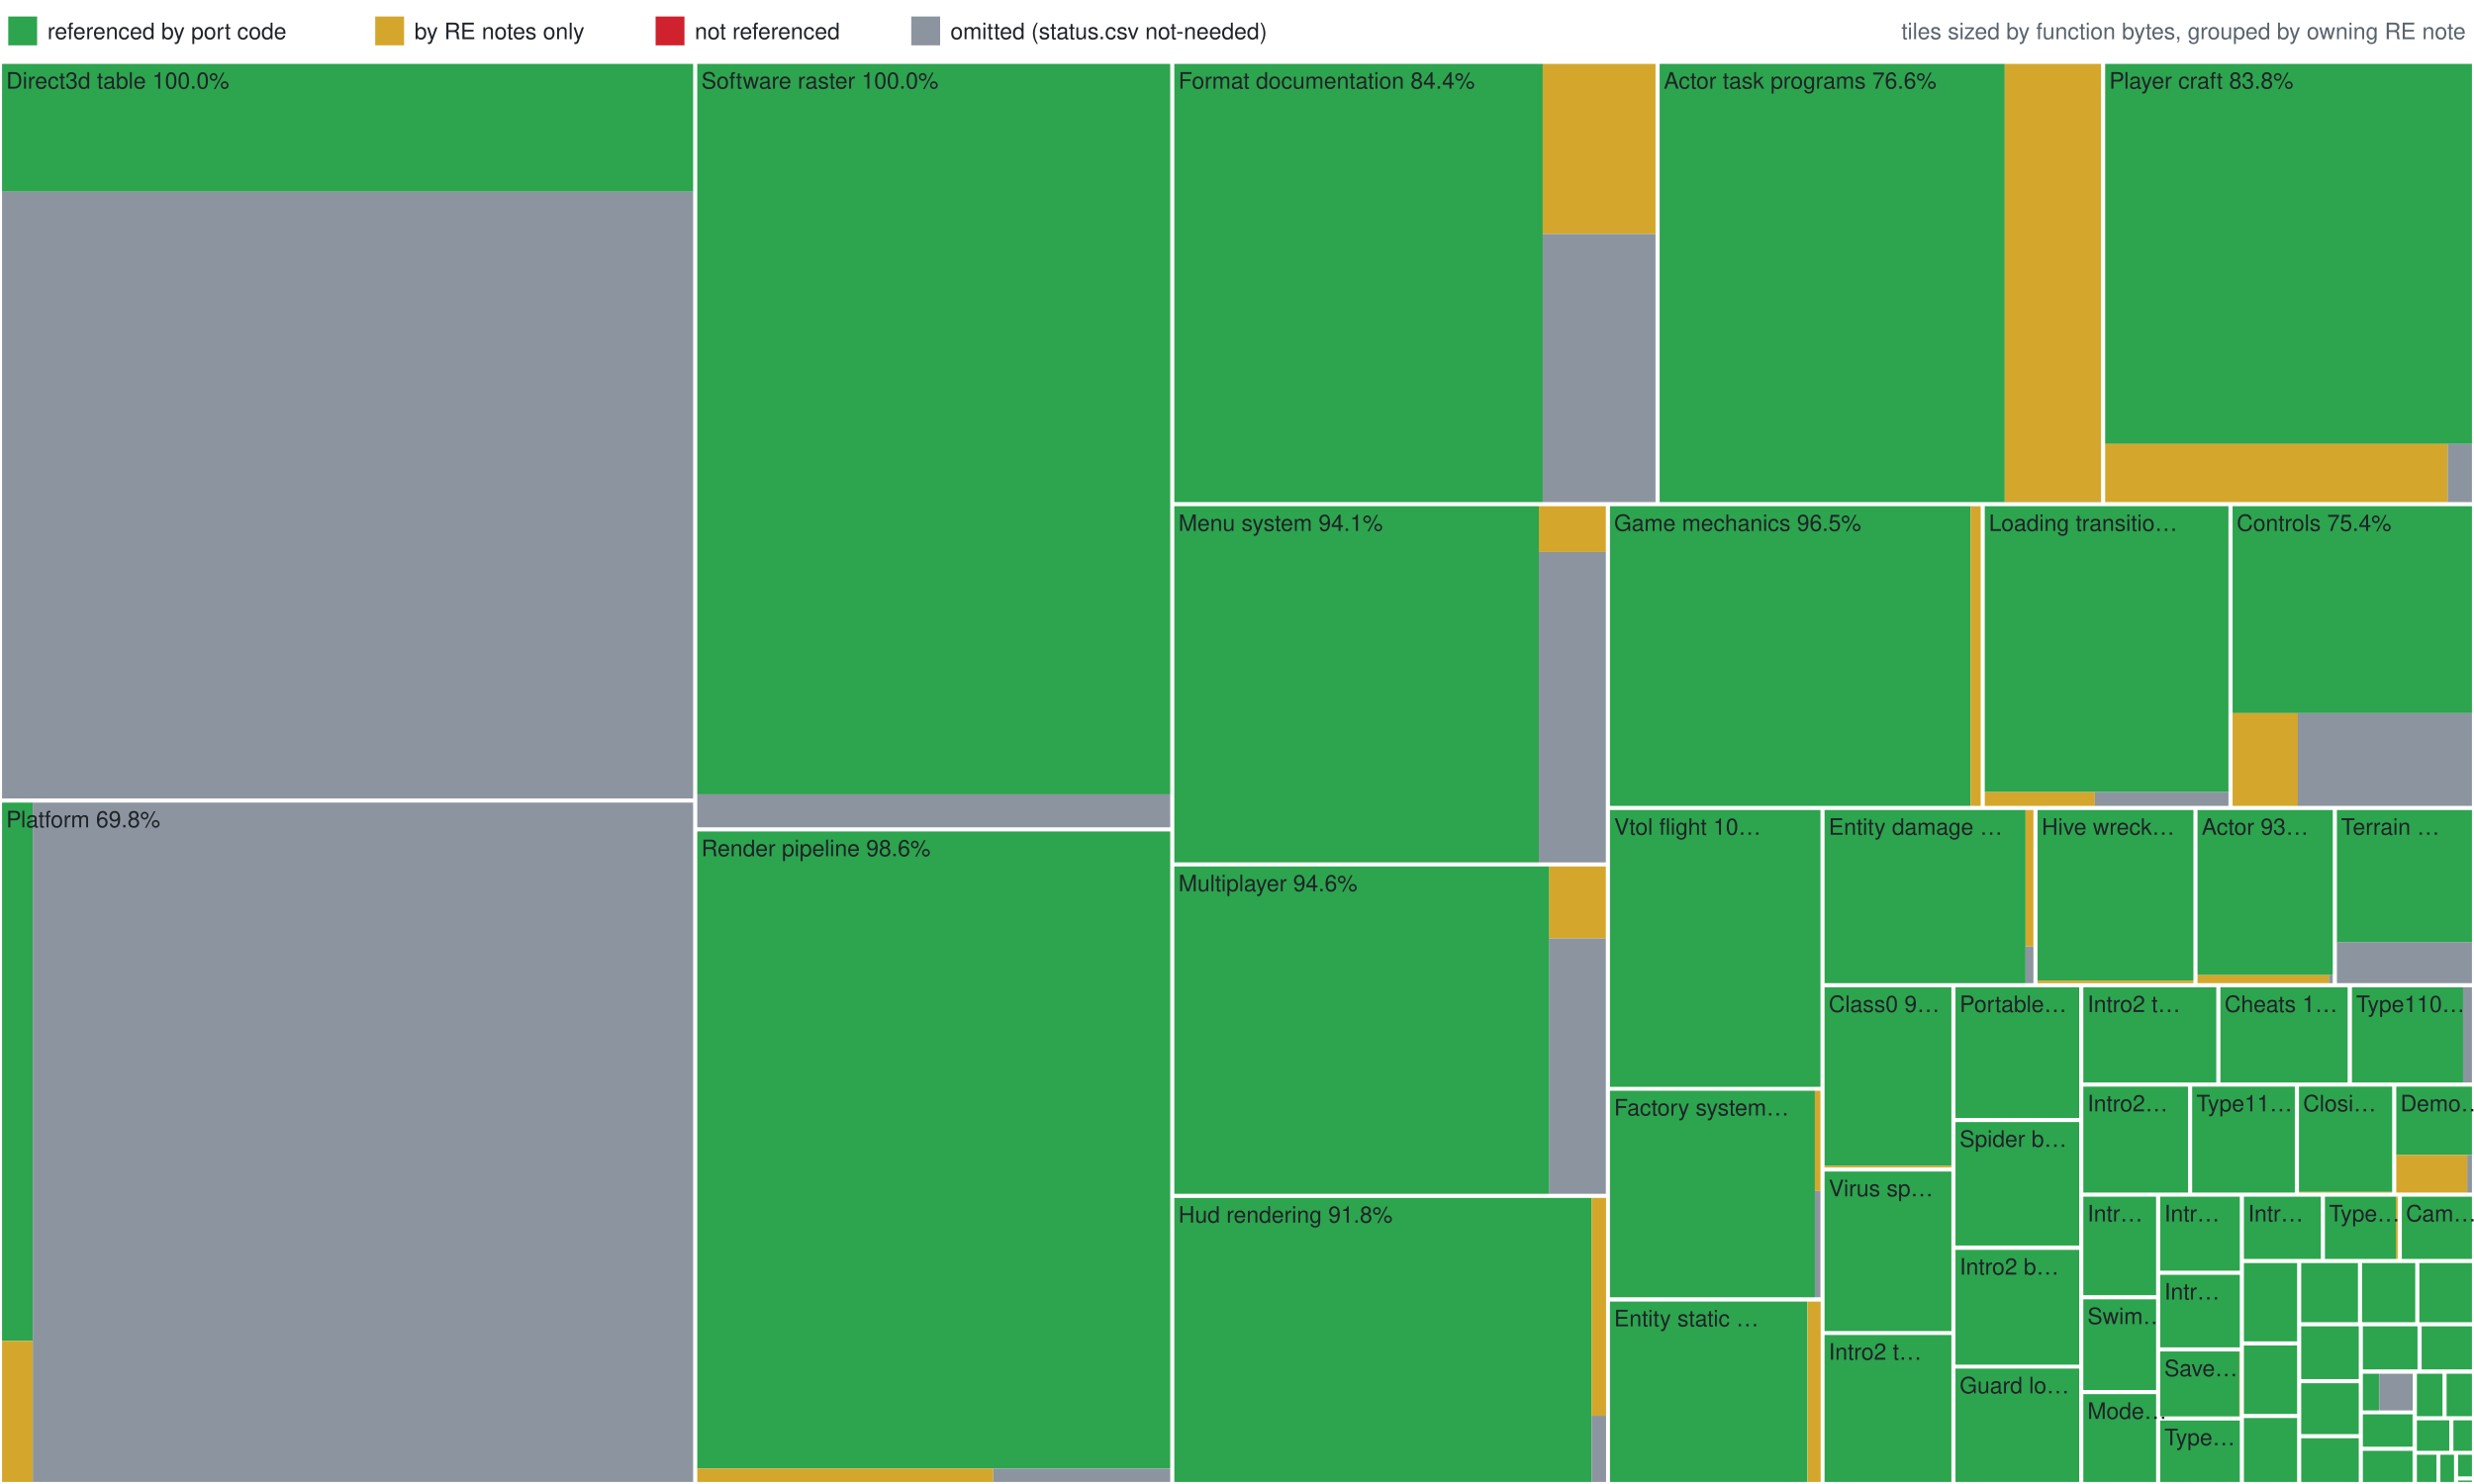
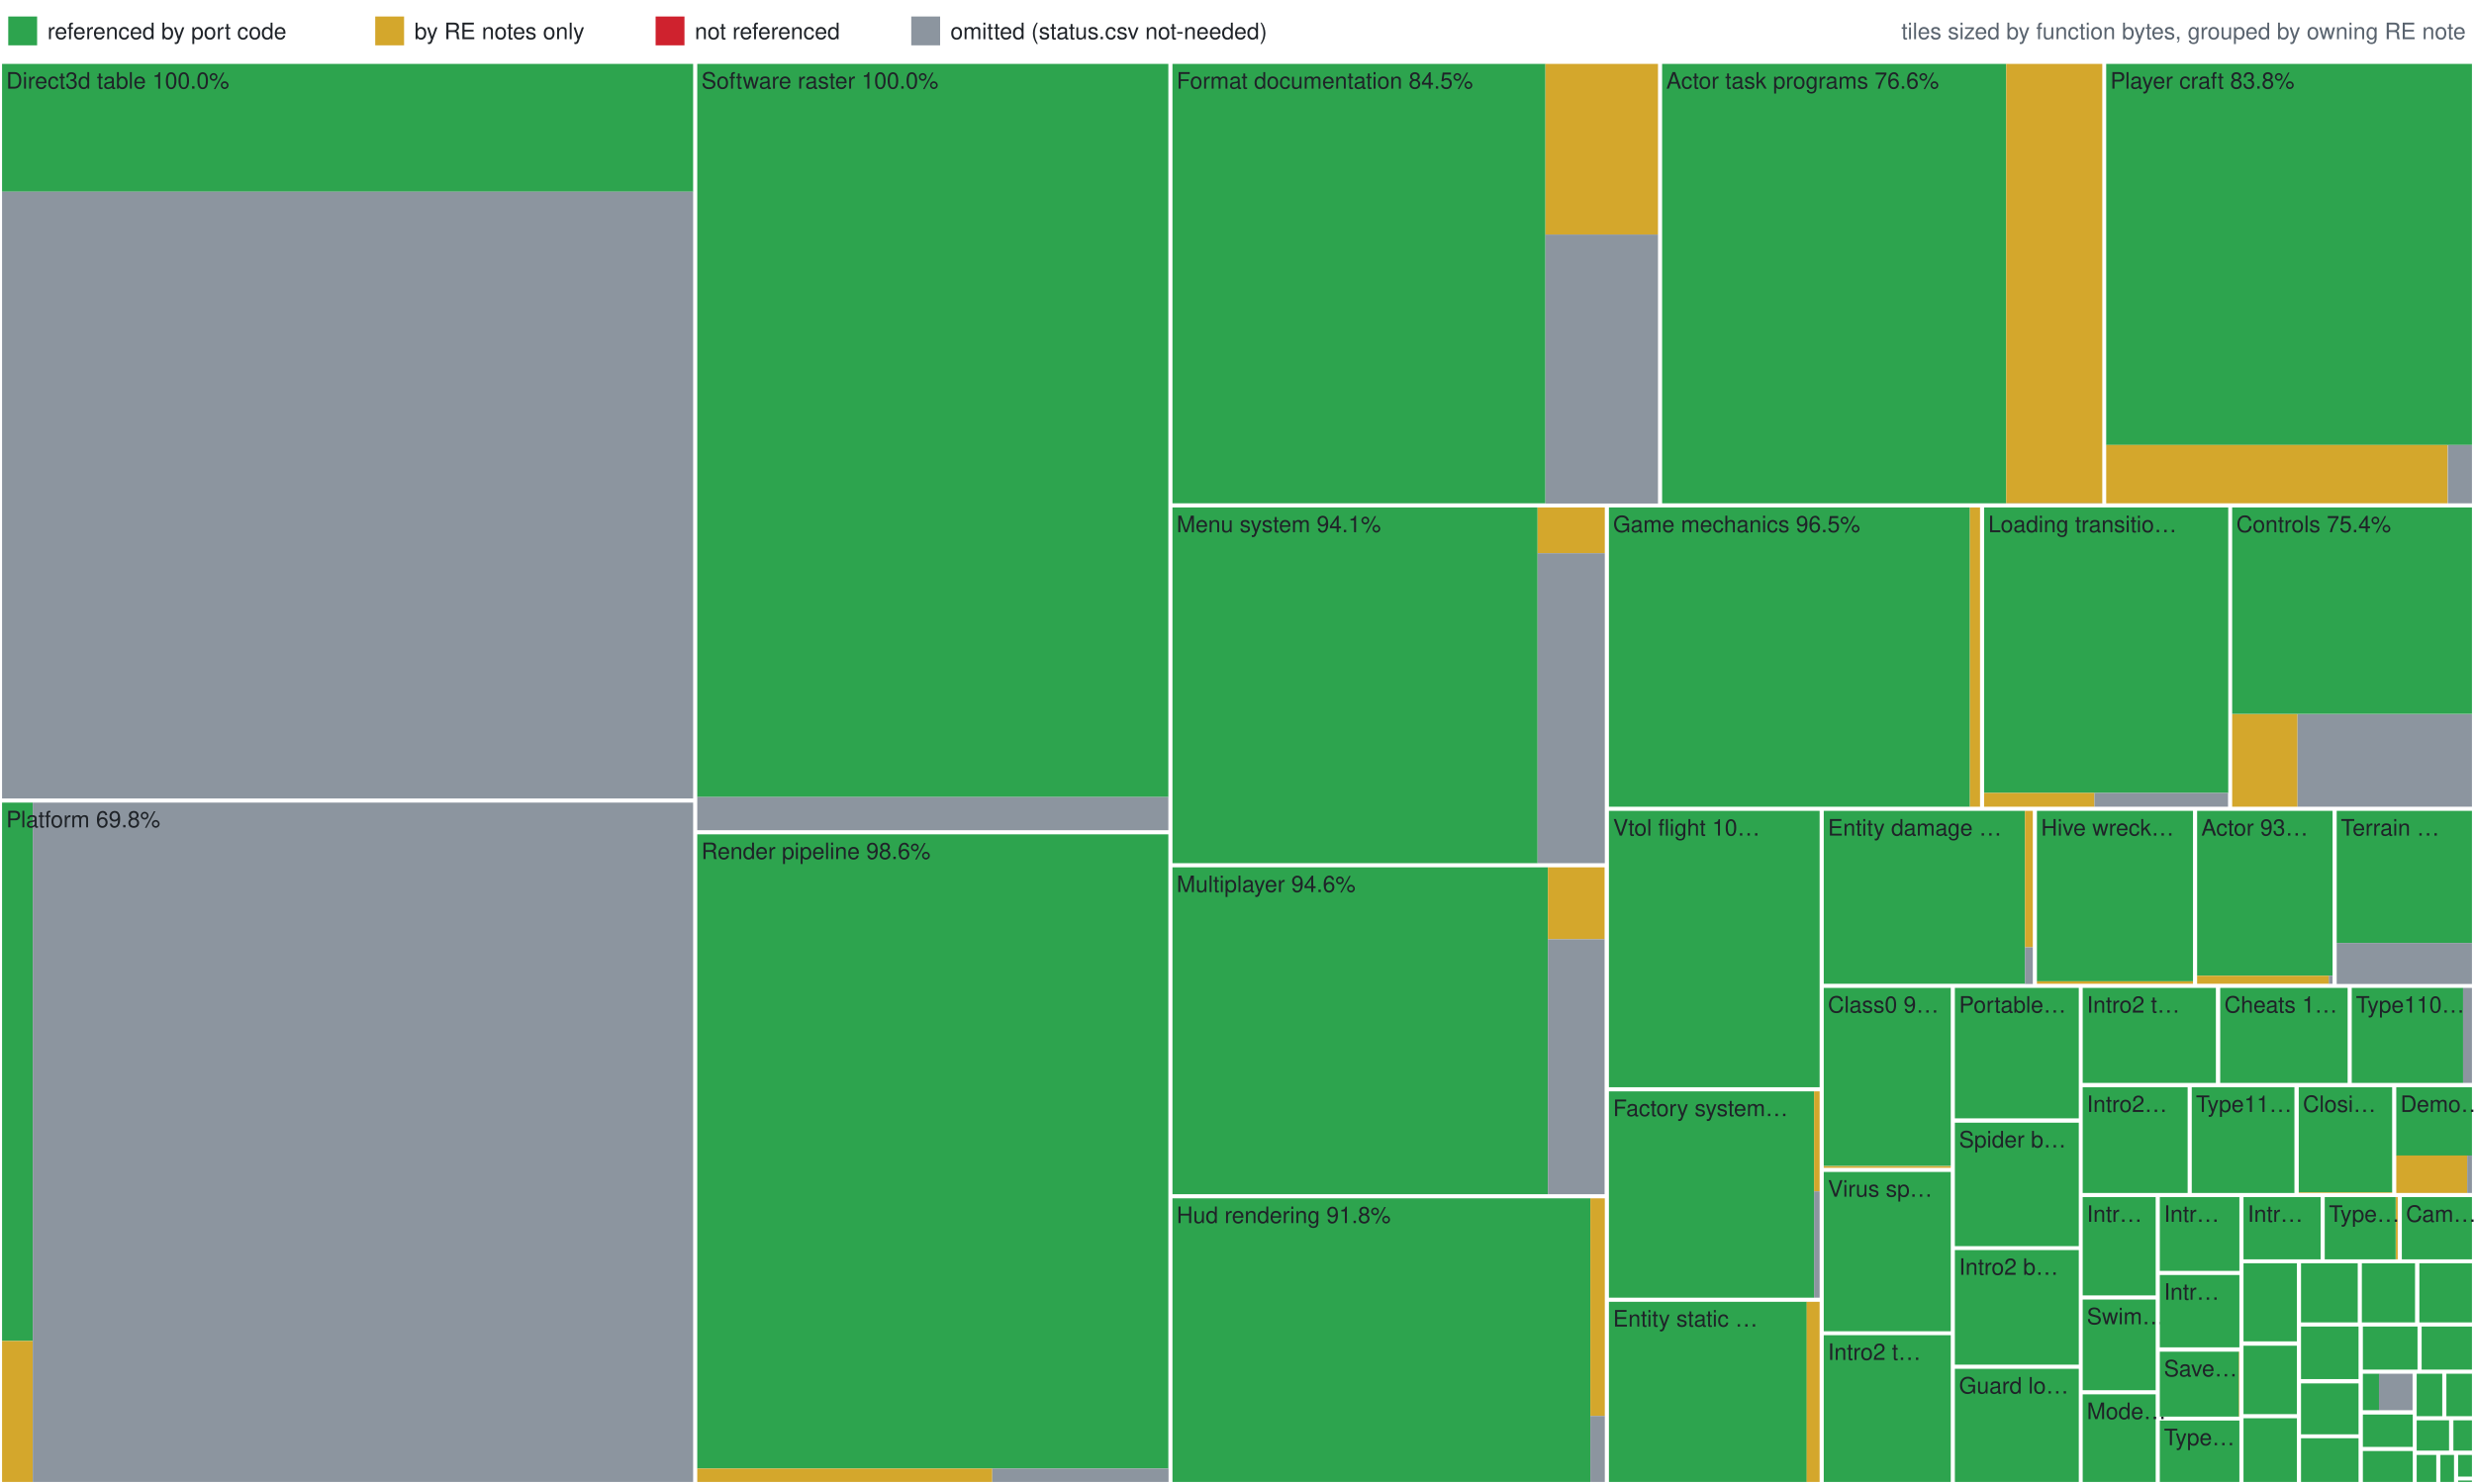
<svg xmlns="http://www.w3.org/2000/svg" width="1200" height="720" viewBox="0 0 1200 720" font-family="Segoe UI, Helvetica, Arial, sans-serif" font-size="11">
  <rect width="1200" height="720" fill="#ffffff" />
  <rect x="4" y="8" width="14" height="14" fill="#2da44e" />
  <text x="23" y="19" fill="#1f2328">referenced by port code</text>
  <rect x="182" y="8" width="14" height="14" fill="#d4a72c" />
  <text x="201" y="19" fill="#1f2328">by RE notes only</text>
  <rect x="318" y="8" width="14" height="14" fill="#cf222e" />
  <text x="337" y="19" fill="#1f2328">not referenced</text>
  <rect x="442" y="8" width="14" height="14" fill="#8c959f" />
  <text x="461" y="19" fill="#1f2328">omitted (status.csv not-needed)</text>
  <text x="1196" y="19" fill="#59636e" text-anchor="end">tiles sized by function bytes, grouped by owning RE note</text>
  <g>
    <rect x="1" y="31" width="335.2" height="62" fill="#2da44e" />
    <rect x="1" y="93" width="335.2" height="294.4" fill="#8c959f" />
    <text x="3" y="43" fill="#1f2328">Direct3d table 100.0%</text>
  </g>
  <g>
    <rect x="1" y="389.4" width="14.9" height="261.2" fill="#2da44e" />
    <rect x="1" y="650.6" width="14.9" height="68.4" fill="#d4a72c" />
    <rect x="15.9" y="389.4" width="320.3" height="329.6" fill="#8c959f" />
    <text x="3" y="401.4" fill="#1f2328">Platform 69.8%</text>
  </g>
  <g>
-     <rect x="338.2" y="31" width="229.4" height="354.4" fill="#2da44e" />
-     <rect x="338.2" y="385.4" width="229.4" height="16" fill="#8c959f" />
+     <rect x="338.2" y="31" width="228.5" height="355.7" fill="#2da44e" />
+     <rect x="338.2" y="386.7" width="228.5" height="16.1" fill="#8c959f" />
    <text x="340.2" y="43" fill="#1f2328">Software raster 100.0%</text>
  </g>
  <g>
-     <rect x="338.2" y="403.4" width="229.4" height="309.1" fill="#2da44e" />
-     <rect x="338.2" y="712.5" width="143.6" height="6.5" fill="#d4a72c" />
-     <rect x="481.8" y="712.5" width="85.8" height="6.5" fill="#8c959f" />
-     <text x="340.2" y="415.4" fill="#1f2328">Render pipeline 98.6%</text>
-   </g>
-   <g>
-     <rect x="569.6" y="31" width="178.7" height="212.6" fill="#2da44e" />
-     <rect x="748.3" y="31" width="54.7" height="82.5" fill="#d4a72c" />
-     <rect x="748.3" y="113.5" width="54.7" height="130.1" fill="#8c959f" />
-     <text x="571.6" y="43" fill="#1f2328">Format documentation 84.4%</text>
-   </g>
-   <g>
-     <rect x="805" y="31" width="167.4" height="212.6" fill="#2da44e" />
-     <rect x="972.4" y="31" width="46.7" height="212.6" fill="#d4a72c" />
-     <rect x="972.4" y="243.6" width="46.7" height="0.1" fill="#8c959f" />
-     <text x="807" y="43" fill="#1f2328">Actor task programs 76.6%</text>
-   </g>
-   <g>
-     <rect x="1021.1" y="31" width="177.9" height="184.4" fill="#2da44e" />
-     <rect x="1021.1" y="215.4" width="166.1" height="28.2" fill="#d4a72c" />
-     <rect x="1187.2" y="215.4" width="11.8" height="28.2" fill="#8c959f" />
-     <text x="1023.1" y="43" fill="#1f2328">Player craft 83.8%</text>
-   </g>
-   <g>
-     <rect x="569.6" y="245.6" width="176.8" height="172.8" fill="#2da44e" />
-     <rect x="746.4" y="245.6" width="32.5" height="22.2" fill="#d4a72c" />
-     <rect x="746.4" y="267.8" width="32.5" height="150.6" fill="#8c959f" />
-     <text x="571.6" y="257.6" fill="#1f2328">Menu system 94.1%</text>
-   </g>
-   <g>
-     <rect x="569.6" y="420.4" width="181.9" height="158.8" fill="#2da44e" />
-     <rect x="751.4" y="420.4" width="27.5" height="34.9" fill="#d4a72c" />
-     <rect x="751.4" y="455.3" width="27.5" height="123.9" fill="#8c959f" />
-     <text x="571.6" y="432.4" fill="#1f2328">Multiplayer 94.6%</text>
-   </g>
-   <g>
-     <rect x="569.6" y="581.2" width="202.4" height="137.8" fill="#2da44e" />
-     <rect x="772" y="581.2" width="7" height="105.7" fill="#d4a72c" />
-     <rect x="772" y="686.9" width="7" height="32.1" fill="#8c959f" />
-     <text x="571.6" y="593.2" fill="#1f2328">Hud rendering 91.8%</text>
-   </g>
-   <g>
-     <rect x="780.9" y="245.6" width="174.9" height="145.4" fill="#2da44e" />
-     <rect x="955.8" y="245.6" width="4.9" height="145.4" fill="#d4a72c" />
-     <text x="782.9" y="257.6" fill="#1f2328">Game mechanics 96.5%</text>
-   </g>
-   <g>
-     <rect x="962.7" y="245.6" width="118.2" height="138.7" fill="#2da44e" />
-     <rect x="962.7" y="384.3" width="53.4" height="6.7" fill="#d4a72c" />
-     <rect x="1016.1" y="384.3" width="64.8" height="6.7" fill="#8c959f" />
-     <text x="964.7" y="257.6" fill="#1f2328">Loading transitio…</text>
-   </g>
-   <g>
-     <rect x="1082.9" y="245.6" width="116.1" height="100.4" fill="#2da44e" />
-     <rect x="1082.9" y="346" width="31.7" height="45" fill="#d4a72c" />
-     <rect x="1114.5" y="346" width="84.5" height="45" fill="#8c959f" />
-     <text x="1084.9" y="257.6" fill="#1f2328">Controls 75.4%</text>
-   </g>
-   <g>
-     <rect x="780.9" y="393" width="102.1" height="134.3" fill="#2da44e" />
-     <text x="782.9" y="405" fill="#1f2328">Vtol flight 10…</text>
-   </g>
-   <g>
-     <rect x="780.9" y="529.2" width="99.4" height="100.2" fill="#2da44e" />
-     <rect x="880.3" y="529.2" width="2.7" height="48.6" fill="#d4a72c" />
-     <rect x="880.3" y="577.8" width="2.7" height="51.6" fill="#8c959f" />
-     <text x="782.9" y="541.2" fill="#1f2328">Factory system…</text>
-   </g>
-   <g>
-     <rect x="780.9" y="631.5" width="95.8" height="87.5" fill="#2da44e" />
-     <rect x="876.8" y="631.5" width="6.3" height="87.5" fill="#d4a72c" />
-     <text x="782.9" y="643.5" fill="#1f2328">Entity static …</text>
-   </g>
-   <g>
-     <rect x="885" y="393" width="97.5" height="84" fill="#2da44e" />
-     <rect x="982.5" y="393" width="3.8" height="66.2" fill="#d4a72c" />
-     <rect x="982.5" y="459.2" width="3.8" height="17.8" fill="#8c959f" />
-     <text x="887" y="405" fill="#1f2328">Entity damage …</text>
-   </g>
-   <g>
-     <rect x="988.3" y="393" width="75.6" height="82.8" fill="#2da44e" />
-     <rect x="988.3" y="475.8" width="75.6" height="1.2" fill="#d4a72c" />
-     <text x="990.3" y="405" fill="#1f2328">Hive wreck…</text>
-   </g>
-   <g>
-     <rect x="1065.9" y="393" width="65.6" height="80.1" fill="#2da44e" />
-     <rect x="1065.9" y="473.1" width="63.9" height="3.9" fill="#d4a72c" />
-     <rect x="1129.7" y="473.1" width="1.8" height="3.9" fill="#8c959f" />
-     <text x="1067.9" y="405" fill="#1f2328">Actor 93…</text>
-   </g>
-   <g>
-     <rect x="1133.5" y="393" width="65.5" height="64.2" fill="#2da44e" />
-     <rect x="1133.5" y="457.1" width="65.5" height="19.9" fill="#8c959f" />
-     <text x="1135.5" y="405" fill="#1f2328">Terrain …</text>
-   </g>
-   <g>
-     <rect x="885" y="479" width="61.5" height="86.6" fill="#2da44e" />
-     <rect x="885" y="565.6" width="61.5" height="0.8" fill="#d4a72c" />
-     <text x="887" y="491" fill="#1f2328">Class0 9…</text>
-   </g>
-   <g>
-     <rect x="885" y="568.4" width="61.5" height="77.4" fill="#2da44e" />
-     <text x="887" y="580.4" fill="#1f2328">Virus sp…</text>
-   </g>
-   <g>
-     <rect x="885" y="647.7" width="61.5" height="71.3" fill="#2da44e" />
-     <text x="887" y="659.7" fill="#1f2328">Intro2 t…</text>
-   </g>
-   <g>
-     <rect x="948.5" y="479" width="60" height="63.4" fill="#2da44e" />
-     <text x="950.5" y="491" fill="#1f2328">Portable…</text>
-   </g>
-   <g>
-     <rect x="948.5" y="544.4" width="60" height="59.9" fill="#2da44e" />
-     <text x="950.5" y="556.4" fill="#1f2328">Spider b…</text>
-   </g>
-   <g>
-     <rect x="948.5" y="606.4" width="60" height="55.7" fill="#2da44e" />
-     <text x="950.5" y="618.4" fill="#1f2328">Intro2 b…</text>
-   </g>
-   <g>
-     <rect x="948.5" y="664" width="60" height="55" fill="#2da44e" />
-     <text x="950.5" y="676" fill="#1f2328">Guard lo…</text>
-   </g>
-   <g>
-     <rect x="1010.5" y="479" width="64.5" height="46.2" fill="#2da44e" />
-     <text x="1012.5" y="491" fill="#1f2328">Intro2 t…</text>
-   </g>
-   <g>
-     <rect x="1077" y="479" width="61.7" height="46.2" fill="#2da44e" />
-     <rect x="1138.7" y="479" width="0" height="46.2" fill="#8c959f" />
-     <text x="1079" y="491" fill="#1f2328">Cheats 1…</text>
-   </g>
-   <g>
-     <rect x="1140.8" y="479" width="53.9" height="46.2" fill="#2da44e" />
-     <rect x="1194.7" y="479" width="4.3" height="46.2" fill="#8c959f" />
-     <text x="1142.8" y="491" fill="#1f2328">Type110…</text>
-   </g>
-   <g>
-     <rect x="1010.5" y="527.2" width="50.8" height="51.4" fill="#2da44e" />
-     <text x="1012.5" y="539.2" fill="#1f2328">Intro2…</text>
-   </g>
-   <g>
-     <rect x="1063.3" y="527.2" width="49.8" height="51.4" fill="#2da44e" />
-     <text x="1065.3" y="539.2" fill="#1f2328">Type11…</text>
-   </g>
-   <g>
-     <rect x="1115.1" y="527.2" width="45.2" height="51.1" fill="#2da44e" />
-     <rect x="1115.1" y="578.3" width="45.2" height="0.3" fill="#d4a72c" />
-     <text x="1117.1" y="539.2" fill="#1f2328">Closi…</text>
-   </g>
-   <g>
-     <rect x="1162.3" y="527.2" width="36.7" height="33.2" fill="#2da44e" />
-     <rect x="1162.3" y="560.4" width="34.4" height="18.2" fill="#d4a72c" />
-     <rect x="1196.7" y="560.4" width="2.3" height="18.2" fill="#8c959f" />
-     <text x="1164.3" y="539.2" fill="#1f2328">Demo…</text>
-   </g>
-   <g>
-     <rect x="1010.5" y="580.6" width="35.3" height="47.8" fill="#2da44e" />
-     <text x="1012.5" y="592.6" fill="#1f2328">Intr…</text>
-   </g>
-   <g>
-     <rect x="1010.5" y="630.4" width="35.3" height="44" fill="#2da44e" />
-     <text x="1012.5" y="642.4" fill="#1f2328">Swim…</text>
-   </g>
-   <g>
-     <rect x="1010.5" y="676.4" width="35.3" height="42.6" fill="#2da44e" />
-     <text x="1012.5" y="688.4" fill="#1f2328">Mode…</text>
-   </g>
-   <g>
-     <rect x="1047.8" y="580.6" width="38.6" height="35.9" fill="#2da44e" />
-     <text x="1049.8" y="592.6" fill="#1f2328">Intr…</text>
-   </g>
-   <g>
-     <rect x="1047.8" y="618.5" width="38.6" height="35.2" fill="#2da44e" />
-     <text x="1049.8" y="630.5" fill="#1f2328">Intr…</text>
-   </g>
-   <g>
-     <rect x="1047.8" y="655.7" width="38.4" height="31.5" fill="#2da44e" />
-     <rect x="1086.2" y="655.7" width="0.2" height="31.5" fill="#d4a72c" />
-     <text x="1049.8" y="667.7" fill="#1f2328">Save…</text>
-   </g>
-   <g>
-     <rect x="1047.8" y="689.2" width="38.6" height="29.8" fill="#2da44e" />
-     <text x="1049.8" y="701.2" fill="#1f2328">Type…</text>
-   </g>
-   <g>
-     <rect x="1088.4" y="580.6" width="37.3" height="30.2" fill="#2da44e" />
-     <text x="1090.4" y="592.6" fill="#1f2328">Intr…</text>
-   </g>
-   <g>
-     <rect x="1127.7" y="580.6" width="34.4" height="30.2" fill="#2da44e" />
-     <rect x="1162.1" y="580.6" width="0.9" height="30.2" fill="#d4a72c" />
-     <text x="1129.7" y="592.6" fill="#1f2328">Type…</text>
-   </g>
-   <g>
-     <rect x="1165" y="580.6" width="34" height="30.2" fill="#2da44e" />
-     <text x="1167" y="592.6" fill="#1f2328">Cam…</text>
-   </g>
-   <g>
-     <rect x="1088.4" y="612.8" width="25.8" height="38" fill="#2da44e" />
-   </g>
-   <g>
-     <rect x="1088.4" y="652.8" width="25.8" height="33.2" fill="#2da44e" />
-   </g>
-   <g>
-     <rect x="1088.4" y="688" width="25.8" height="31" fill="#2da44e" />
-   </g>
-   <g>
-     <rect x="1116.2" y="612.8" width="27.5" height="28.7" fill="#2da44e" />
-   </g>
-   <g>
-     <rect x="1145.7" y="612.8" width="25.8" height="28.7" fill="#2da44e" />
-   </g>
-   <g>
-     <rect x="1173.5" y="612.8" width="25.5" height="28.7" fill="#2da44e" />
-   </g>
-   <g>
-     <rect x="1116.2" y="643.5" width="27.9" height="25.6" fill="#2da44e" />
-   </g>
-   <g>
-     <rect x="1116.2" y="671.1" width="27.9" height="24.7" fill="#2da44e" />
-   </g>
-   <g>
-     <rect x="1116.2" y="697.8" width="27.9" height="21.2" fill="#2da44e" />
-   </g>
-   <g>
-     <rect x="1146.1" y="643.5" width="26.5" height="20.9" fill="#2da44e" />
-   </g>
-   <g>
-     <rect x="1174.6" y="643.5" width="24.4" height="20.9" fill="#2da44e" />
-   </g>
-   <g>
-     <rect x="1146.1" y="666.5" width="7.8" height="17.8" fill="#2da44e" />
-     <rect x="1154" y="666.5" width="16.3" height="17.8" fill="#8c959f" />
-   </g>
-   <g>
-     <rect x="1146.1" y="686.2" width="24.1" height="15.7" fill="#2da44e" />
-   </g>
-   <g>
-     <rect x="1146.1" y="703.9" width="24.1" height="15.1" fill="#2da44e" />
-   </g>
-   <g>
-     <rect x="1172.3" y="666.5" width="12.4" height="20.6" fill="#2da44e" />
-   </g>
-   <g>
-     <rect x="1186.7" y="666.5" width="12.3" height="20.6" fill="#2da44e" />
-   </g>
-   <g>
-     <rect x="1172.3" y="689.1" width="15.7" height="14.8" fill="#2da44e" />
-   </g>
-   <g>
-     <rect x="1190" y="689.1" width="9" height="14.8" fill="#2da44e" />
-   </g>
-   <g>
-     <rect x="1172.3" y="705.8" width="9.5" height="13.2" fill="#2da44e" />
-   </g>
-   <g>
-     <rect x="1183.7" y="705.8" width="6.6" height="13.2" fill="#2da44e" />
-   </g>
-   <g>
-     <rect x="1192.3" y="705.8" width="6.7" height="10.5" fill="#2da44e" />
+     <rect x="338.2" y="404.8" width="228.5" height="307.7" fill="#2da44e" />
+     <rect x="338.2" y="712.5" width="143.1" height="6.5" fill="#d4a72c" />
+     <rect x="481.3" y="712.5" width="85.5" height="6.5" fill="#8c959f" />
+     <text x="340.2" y="416.8" fill="#1f2328">Render pipeline 98.6%</text>
+   </g>
+   <g>
+     <rect x="568.7" y="31" width="180.9" height="213.2" fill="#2da44e" />
+     <rect x="749.6" y="31" width="54.6" height="82.8" fill="#d4a72c" />
+     <rect x="749.6" y="113.8" width="54.6" height="130.5" fill="#8c959f" />
+     <text x="570.7" y="43" fill="#1f2328">Format documentation 84.5%</text>
+   </g>
+   <g>
+     <rect x="806.2" y="31" width="166.9" height="213.2" fill="#2da44e" />
+     <rect x="973.1" y="31" width="46.6" height="213.2" fill="#d4a72c" />
+     <rect x="973.1" y="244.2" width="46.6" height="0.1" fill="#8c959f" />
+     <text x="808.2" y="43" fill="#1f2328">Actor task programs 76.6%</text>
+   </g>
+   <g>
+     <rect x="1021.6" y="31" width="177.4" height="184.9" fill="#2da44e" />
+     <rect x="1021.6" y="215.9" width="165.6" height="28.3" fill="#d4a72c" />
+     <rect x="1187.3" y="215.9" width="11.7" height="28.3" fill="#8c959f" />
+     <text x="1023.6" y="43" fill="#1f2328">Player craft 83.8%</text>
+   </g>
+   <g>
+     <rect x="568.7" y="246.2" width="177.1" height="172.6" fill="#2da44e" />
+     <rect x="745.8" y="246.2" width="32.6" height="22.2" fill="#d4a72c" />
+     <rect x="745.8" y="268.4" width="32.6" height="150.4" fill="#8c959f" />
+     <text x="570.7" y="258.2" fill="#1f2328">Menu system 94.1%</text>
+   </g>
+   <g>
+     <rect x="568.7" y="420.8" width="182.1" height="158.6" fill="#2da44e" />
+     <rect x="750.8" y="420.8" width="27.5" height="34.9" fill="#d4a72c" />
+     <rect x="750.8" y="455.7" width="27.5" height="123.7" fill="#8c959f" />
+     <text x="570.7" y="432.8" fill="#1f2328">Multiplayer 94.6%</text>
+   </g>
+   <g>
+     <rect x="568.7" y="581.4" width="202.7" height="137.6" fill="#2da44e" />
+     <rect x="771.4" y="581.4" width="7" height="105.6" fill="#d4a72c" />
+     <rect x="771.4" y="687" width="7" height="32" fill="#8c959f" />
+     <text x="570.7" y="593.4" fill="#1f2328">Hud rendering 91.8%</text>
+   </g>
+   <g>
+     <rect x="780.4" y="246.2" width="175.1" height="145.2" fill="#2da44e" />
+     <rect x="955.5" y="246.2" width="4.9" height="145.2" fill="#d4a72c" />
+     <text x="782.4" y="258.2" fill="#1f2328">Game mechanics 96.5%</text>
+   </g>
+   <g>
+     <rect x="962.4" y="246.2" width="118.4" height="138.5" fill="#2da44e" />
+     <rect x="962.4" y="384.7" width="53.5" height="6.7" fill="#d4a72c" />
+     <rect x="1015.9" y="384.7" width="64.8" height="6.7" fill="#8c959f" />
+     <text x="964.4" y="258.2" fill="#1f2328">Loading transitio…</text>
+   </g>
+   <g>
+     <rect x="1082.7" y="246.2" width="116.3" height="100.2" fill="#2da44e" />
+     <rect x="1082.7" y="346.5" width="31.7" height="44.9" fill="#d4a72c" />
+     <rect x="1114.4" y="346.5" width="84.6" height="44.9" fill="#8c959f" />
+     <text x="1084.7" y="258.2" fill="#1f2328">Controls 75.4%</text>
+   </g>
+   <g>
+     <rect x="780.4" y="393.4" width="102.2" height="134.1" fill="#2da44e" />
+     <text x="782.4" y="405.4" fill="#1f2328">Vtol flight 10…</text>
+   </g>
+   <g>
+     <rect x="780.4" y="529.5" width="99.5" height="100.1" fill="#2da44e" />
+     <rect x="879.9" y="529.5" width="2.7" height="48.5" fill="#d4a72c" />
+     <rect x="879.9" y="578" width="2.7" height="51.6" fill="#8c959f" />
+     <text x="782.4" y="541.5" fill="#1f2328">Factory system…</text>
+   </g>
+   <g>
+     <rect x="780.4" y="631.6" width="96" height="87.4" fill="#2da44e" />
+     <rect x="876.3" y="631.6" width="6.3" height="87.4" fill="#d4a72c" />
+     <text x="782.4" y="643.6" fill="#1f2328">Entity static …</text>
+   </g>
+   <g>
+     <rect x="884.6" y="393.4" width="97.6" height="83.9" fill="#2da44e" />
+     <rect x="982.2" y="393.4" width="3.8" height="66.2" fill="#d4a72c" />
+     <rect x="982.2" y="459.6" width="3.8" height="17.8" fill="#8c959f" />
+     <text x="886.6" y="405.4" fill="#1f2328">Entity damage …</text>
+   </g>
+   <g>
+     <rect x="988" y="393.4" width="75.7" height="82.7" fill="#2da44e" />
+     <rect x="988" y="476.1" width="75.7" height="1.2" fill="#d4a72c" />
+     <text x="990" y="405.4" fill="#1f2328">Hive wreck…</text>
+   </g>
+   <g>
+     <rect x="1065.7" y="393.4" width="65.7" height="80" fill="#2da44e" />
+     <rect x="1065.7" y="473.4" width="64" height="3.9" fill="#d4a72c" />
+     <rect x="1129.6" y="473.4" width="1.8" height="3.9" fill="#8c959f" />
+     <text x="1067.7" y="405.4" fill="#1f2328">Actor 93…</text>
+   </g>
+   <g>
+     <rect x="1133.4" y="393.4" width="65.6" height="64.1" fill="#2da44e" />
+     <rect x="1133.4" y="457.5" width="65.6" height="19.9" fill="#8c959f" />
+     <text x="1135.4" y="405.4" fill="#1f2328">Terrain …</text>
+   </g>
+   <g>
+     <rect x="884.6" y="479.3" width="61.6" height="86.4" fill="#2da44e" />
+     <rect x="884.6" y="565.8" width="61.6" height="0.8" fill="#d4a72c" />
+     <text x="886.6" y="491.3" fill="#1f2328">Class0 9…</text>
+   </g>
+   <g>
+     <rect x="884.6" y="568.6" width="61.6" height="77.3" fill="#2da44e" />
+     <text x="886.6" y="580.6" fill="#1f2328">Virus sp…</text>
+   </g>
+   <g>
+     <rect x="884.6" y="647.8" width="61.6" height="71.2" fill="#2da44e" />
+     <text x="886.6" y="659.8" fill="#1f2328">Intro2 t…</text>
+   </g>
+   <g>
+     <rect x="948.2" y="479.3" width="60.1" height="63.3" fill="#2da44e" />
+     <text x="950.2" y="491.3" fill="#1f2328">Portable…</text>
+   </g>
+   <g>
+     <rect x="948.2" y="544.7" width="60.1" height="59.9" fill="#2da44e" />
+     <text x="950.2" y="556.7" fill="#1f2328">Spider b…</text>
+   </g>
+   <g>
+     <rect x="948.2" y="606.5" width="60.1" height="55.6" fill="#2da44e" />
+     <text x="950.2" y="618.5" fill="#1f2328">Intro2 b…</text>
+   </g>
+   <g>
+     <rect x="948.2" y="664.1" width="60.1" height="54.9" fill="#2da44e" />
+     <text x="950.2" y="676.1" fill="#1f2328">Guard lo…</text>
+   </g>
+   <g>
+     <rect x="1010.2" y="479.3" width="64.6" height="46.1" fill="#2da44e" />
+     <text x="1012.2" y="491.3" fill="#1f2328">Intro2 t…</text>
+   </g>
+   <g>
+     <rect x="1076.9" y="479.3" width="61.8" height="46.1" fill="#2da44e" />
+     <rect x="1138.6" y="479.3" width="0" height="46.1" fill="#8c959f" />
+     <text x="1078.9" y="491.3" fill="#1f2328">Cheats 1…</text>
+   </g>
+   <g>
+     <rect x="1140.7" y="479.3" width="54" height="46.1" fill="#2da44e" />
+     <rect x="1194.7" y="479.3" width="4.3" height="46.1" fill="#8c959f" />
+     <text x="1142.7" y="491.3" fill="#1f2328">Type110…</text>
+   </g>
+   <g>
+     <rect x="1010.2" y="527.5" width="50.9" height="51.3" fill="#2da44e" />
+     <text x="1012.2" y="539.5" fill="#1f2328">Intro2…</text>
+   </g>
+   <g>
+     <rect x="1063.1" y="527.5" width="49.8" height="51.3" fill="#2da44e" />
+     <text x="1065.1" y="539.5" fill="#1f2328">Type11…</text>
+   </g>
+   <g>
+     <rect x="1115" y="527.5" width="45.3" height="51" fill="#2da44e" />
+     <rect x="1115" y="578.5" width="45.3" height="0.3" fill="#d4a72c" />
+     <text x="1117" y="539.5" fill="#1f2328">Closi…</text>
+   </g>
+   <g>
+     <rect x="1162.3" y="527.5" width="36.7" height="33.2" fill="#2da44e" />
+     <rect x="1162.3" y="560.6" width="34.4" height="18.2" fill="#d4a72c" />
+     <rect x="1196.7" y="560.6" width="2.3" height="18.2" fill="#8c959f" />
+     <text x="1164.3" y="539.5" fill="#1f2328">Demo…</text>
+   </g>
+   <g>
+     <rect x="1010.2" y="580.8" width="35.4" height="47.7" fill="#2da44e" />
+     <text x="1012.2" y="592.8" fill="#1f2328">Intr…</text>
+   </g>
+   <g>
+     <rect x="1010.2" y="630.5" width="35.4" height="44" fill="#2da44e" />
+     <text x="1012.2" y="642.5" fill="#1f2328">Swim…</text>
+   </g>
+   <g>
+     <rect x="1010.2" y="676.5" width="35.4" height="42.5" fill="#2da44e" />
+     <text x="1012.2" y="688.5" fill="#1f2328">Mode…</text>
+   </g>
+   <g>
+     <rect x="1047.6" y="580.8" width="38.6" height="35.8" fill="#2da44e" />
+     <text x="1049.6" y="592.8" fill="#1f2328">Intr…</text>
+   </g>
+   <g>
+     <rect x="1047.6" y="618.6" width="38.6" height="35.1" fill="#2da44e" />
+     <text x="1049.6" y="630.6" fill="#1f2328">Intr…</text>
+   </g>
+   <g>
+     <rect x="1047.6" y="655.8" width="38.4" height="31.5" fill="#2da44e" />
+     <rect x="1086" y="655.8" width="0.2" height="31.5" fill="#d4a72c" />
+     <text x="1049.6" y="667.8" fill="#1f2328">Save…</text>
+   </g>
+   <g>
+     <rect x="1047.6" y="689.2" width="38.6" height="29.8" fill="#2da44e" />
+     <text x="1049.6" y="701.2" fill="#1f2328">Type…</text>
+   </g>
+   <g>
+     <rect x="1088.2" y="580.8" width="37.4" height="30.2" fill="#2da44e" />
+     <text x="1090.2" y="592.8" fill="#1f2328">Intr…</text>
+   </g>
+   <g>
+     <rect x="1127.6" y="580.8" width="34.4" height="30.2" fill="#2da44e" />
+     <rect x="1162.1" y="580.8" width="0.9" height="30.2" fill="#d4a72c" />
+     <text x="1129.6" y="592.8" fill="#1f2328">Type…</text>
+   </g>
+   <g>
+     <rect x="1165" y="580.8" width="34" height="30.2" fill="#2da44e" />
+     <text x="1167" y="592.8" fill="#1f2328">Cam…</text>
+   </g>
+   <g>
+     <rect x="1088.2" y="612.9" width="25.9" height="37.9" fill="#2da44e" />
+   </g>
+   <g>
+     <rect x="1088.2" y="652.9" width="25.9" height="33.2" fill="#2da44e" />
+   </g>
+   <g>
+     <rect x="1088.2" y="688.1" width="25.9" height="30.9" fill="#2da44e" />
+   </g>
+   <g>
+     <rect x="1116.1" y="612.9" width="27.5" height="28.7" fill="#2da44e" />
+   </g>
+   <g>
+     <rect x="1145.6" y="612.9" width="25.8" height="28.7" fill="#2da44e" />
+   </g>
+   <g>
+     <rect x="1173.5" y="612.9" width="25.5" height="28.7" fill="#2da44e" />
+   </g>
+   <g>
+     <rect x="1116.1" y="643.6" width="27.9" height="25.5" fill="#2da44e" />
+   </g>
+   <g>
+     <rect x="1116.1" y="671.2" width="27.9" height="24.7" fill="#2da44e" />
+   </g>
+   <g>
+     <rect x="1116.1" y="697.8" width="27.9" height="21.2" fill="#2da44e" />
+   </g>
+   <g>
+     <rect x="1146.1" y="643.6" width="26.5" height="20.9" fill="#2da44e" />
+   </g>
+   <g>
+     <rect x="1174.6" y="643.6" width="24.4" height="20.9" fill="#2da44e" />
+   </g>
+   <g>
+     <rect x="1146.1" y="666.5" width="7.9" height="17.7" fill="#2da44e" />
+     <rect x="1153.9" y="666.5" width="16.3" height="17.7" fill="#8c959f" />
+   </g>
+   <g>
+     <rect x="1146.1" y="686.3" width="24.2" height="15.7" fill="#2da44e" />
+   </g>
+   <g>
+     <rect x="1146.1" y="704" width="24.2" height="15" fill="#2da44e" />
+   </g>
+   <g>
+     <rect x="1172.2" y="666.5" width="12.4" height="20.6" fill="#2da44e" />
+   </g>
+   <g>
+     <rect x="1186.6" y="666.5" width="12.4" height="20.6" fill="#2da44e" />
+   </g>
+   <g>
+     <rect x="1172.2" y="689.1" width="15.7" height="14.7" fill="#2da44e" />
+   </g>
+   <g>
+     <rect x="1190" y="689.1" width="9" height="14.7" fill="#2da44e" />
+   </g>
+   <g>
+     <rect x="1172.2" y="705.9" width="9.5" height="13.1" fill="#2da44e" />
+   </g>
+   <g>
+     <rect x="1183.7" y="705.9" width="6.6" height="13.1" fill="#2da44e" />
+   </g>
+   <g>
+     <rect x="1192.3" y="705.9" width="6.7" height="10.5" fill="#2da44e" />
  </g>
  <g>
    <rect x="1192.3" y="718.3" width="6.7" height="0.7" fill="#2da44e" />
  </g>
</svg>
